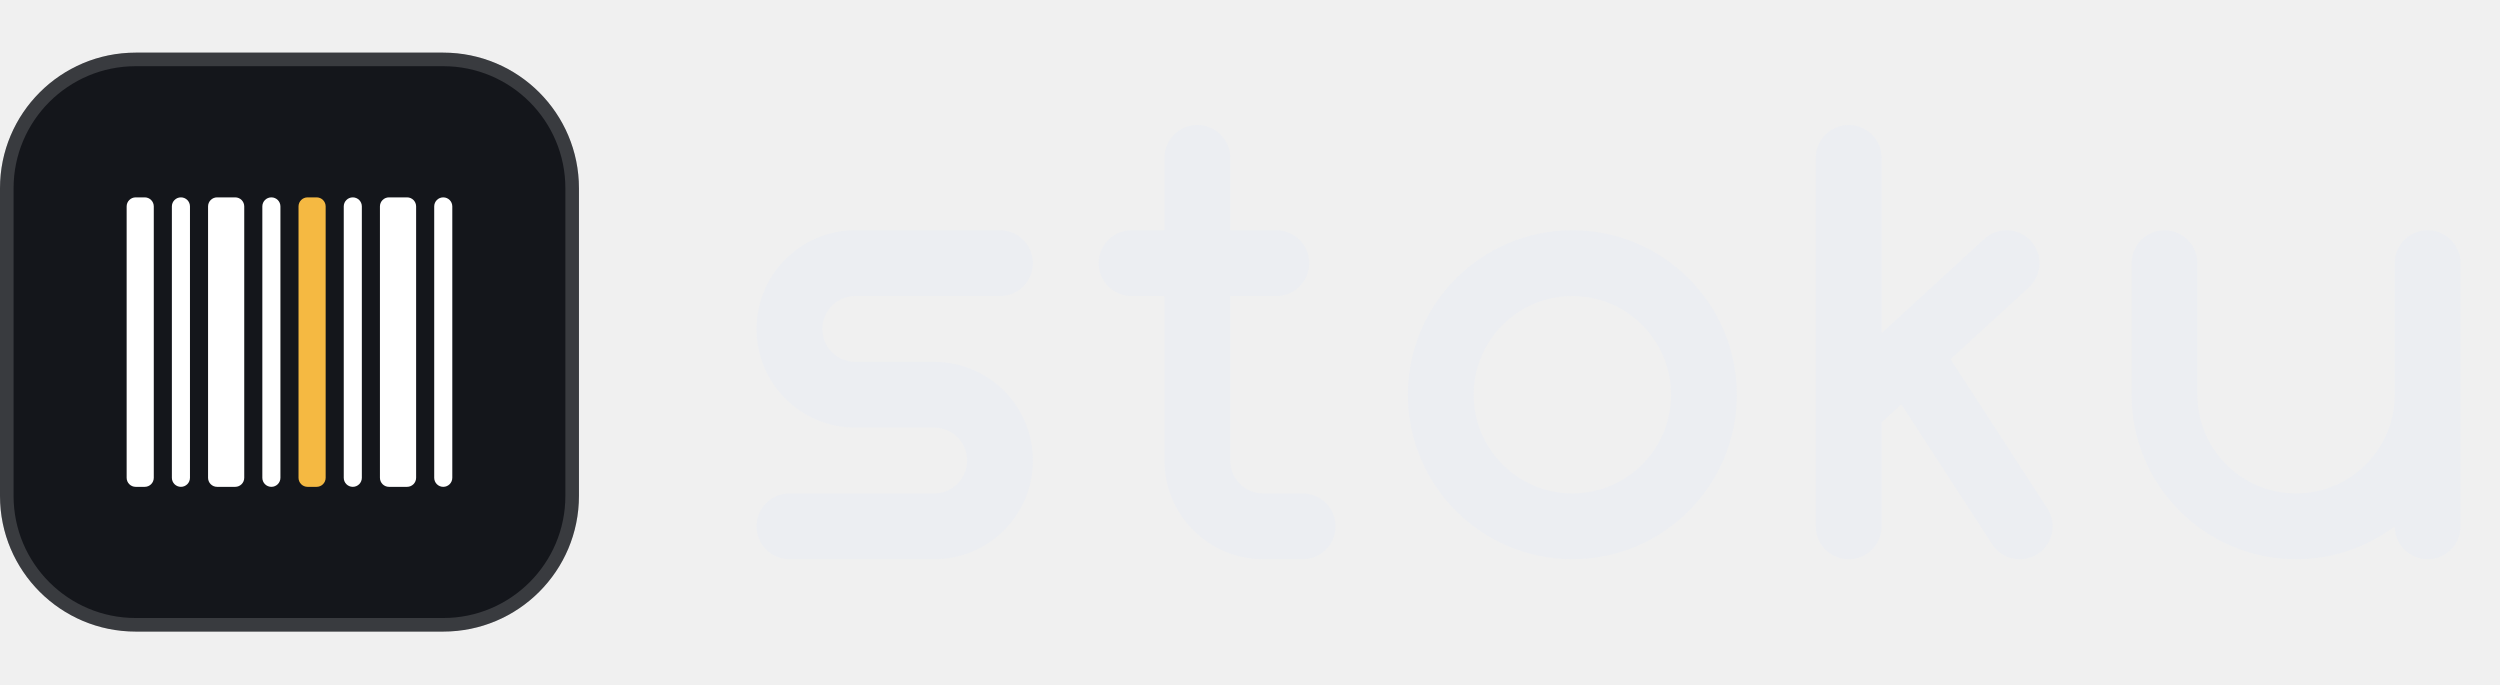
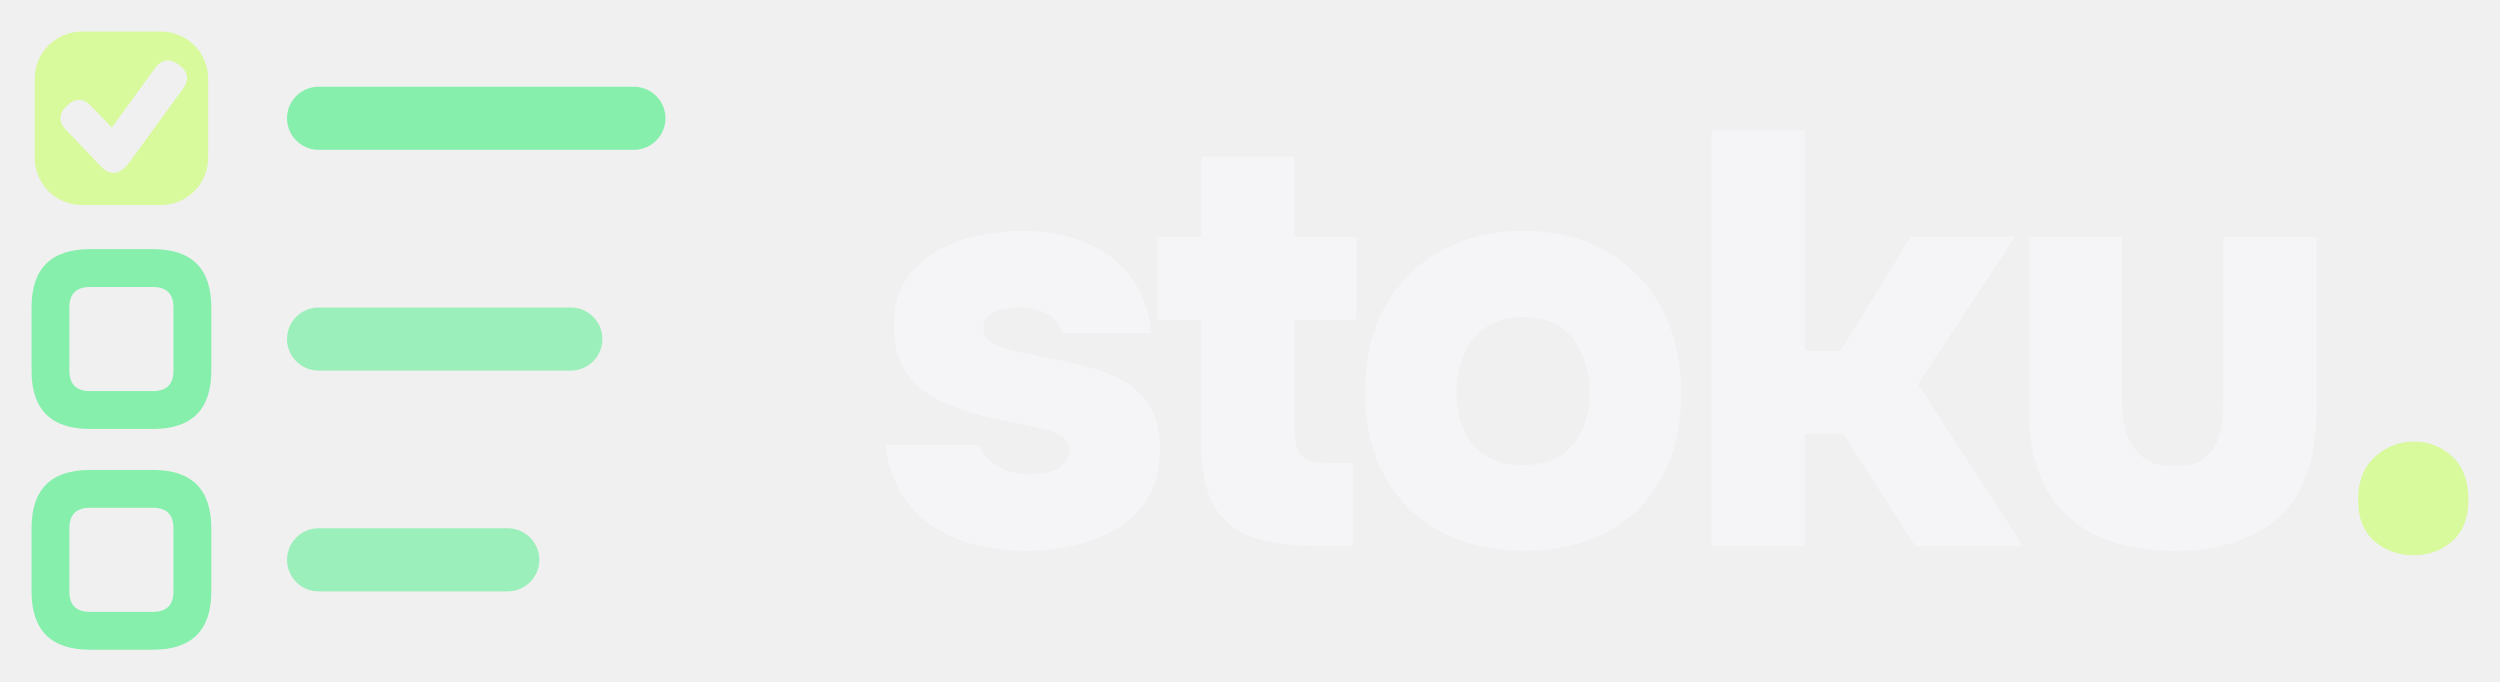
- <svg xmlns="http://www.w3.org/2000/svg" width="190" height="52" viewBox="0 0 190 52">
-   <g transform="translate(0 4) scale(.6875)">
-     <rect width="64" height="64" rx="15" fill="#14161b" />
-     <rect x=".75" y=".75" width="62.5" height="62.5" rx="14.25" fill="none" stroke="#fff" stroke-opacity=".16" stroke-width="1.5" />
-     <rect x="14" y="16" width="3" height="32" rx="1" fill="#fff" />
-     <rect x="19" y="16" width="2" height="32" rx="1" fill="#fff" />
-     <rect x="23" y="16" width="4" height="32" rx="1" fill="#fff" />
-     <rect x="29" y="16" width="2" height="32" rx="1" fill="#fff" />
-     <rect x="33" y="16" width="3" height="32" rx="1" fill="#f5b942" />
-     <rect x="38" y="16" width="2" height="32" rx="1" fill="#fff" />
-     <rect x="42" y="16" width="4" height="32" rx="1" fill="#fff" />
-     <rect x="48" y="16" width="2" height="32" rx="1" fill="#fff" />
-   </g>
-   <g fill="none" stroke="#eceef2" stroke-width="5" stroke-linecap="round" stroke-linejoin="round">
-     <path d="M76 20H65a5 5 0 0 0 0 10h6a5 5 0 0 1 0 10H60" />
-     <path d="M91 12v23a5 5 0 0 0 5 5h3M86 20h11" />
-     <circle cx="119.5" cy="30" r="10" />
-     <path d="M140.5 12v28M152.5 20l-12 11M145 26.9l8.5 13.1" />
-     <path d="M164.5 20v10a10 10 0 0 0 20 0M184.5 20v20" />
-   </g>
+ <svg xmlns="http://www.w3.org/2000/svg" width="634.12" height="172.8" viewBox="0 0 158.53 43.2">
+   <path fill="#d9f99d" d="M5.2 2H10.2C11.86 2 13.2 3.34 13.2 5V10C13.2 11.66 11.86 13 10.2 13H5.2C3.54 13 2.2 11.66 2.2 10V5C2.2 3.34 3.54 2 5.2 2ZM5.79 6.74Q5.41 6.34 5.03 6.33Q4.64 6.32 4.24 6.71Q3.44 7.47 4.21 8.26L6.41 10.56Q7.17 11.36 7.96 10.59Q8.03 10.53 8.09 10.45L11.59 5.65Q11.91 5.2 11.85 4.82Q11.79 4.44 11.35 4.11Q10.46 3.46 9.81 4.35L7.09 8.09Z" />
+   <path fill="#86efac" d="M20.2 5.5H40.2C41.3 5.5 42.2 6.4 42.2 7.5C42.2 8.6 41.3 9.5 40.2 9.5H20.2C19.1 9.5 18.2 8.6 18.2 7.5C18.2 6.4 19.1 5.5 20.2 5.5Z" />
+   <path fill="#86efac" d="M5.7 15.8H9.7Q13.4 15.8 13.4 19.5V23.5Q13.4 27.2 9.7 27.2H5.7Q2 27.2 2 23.5L2 19.5Q2 15.8 5.7 15.8ZM5.7 18.2Q4.4 18.2 4.4 19.5L4.4 23.5Q4.4 24.8 5.7 24.8H9.7Q11 24.8 11 23.5V19.5Q11 18.2 9.7 18.2Z" />
+   <path fill="#86efac" d="M20.2 19.5H36.2C37.3 19.5 38.2 20.4 38.2 21.5C38.2 22.6 37.3 23.5 36.2 23.5H20.2C19.1 23.5 18.2 22.6 18.2 21.5C18.2 20.4 19.1 19.5 20.2 19.5Z" opacity="0.8" />
+   <path fill="#86efac" d="M5.7 29.8H9.7Q13.4 29.8 13.4 33.5V37.5Q13.4 41.2 9.7 41.2H5.7Q2 41.2 2 37.5L2 33.5Q2 29.8 5.7 29.8ZM5.7 32.2Q4.4 32.2 4.4 33.5L4.4 37.5Q4.4 38.8 5.7 38.8H9.7Q11 38.8 11 37.5V33.5Q11 32.2 9.7 32.2Z" />
+   <path fill="#86efac" d="M20.2 33.5H32.2C33.3 33.5 34.2 34.4 34.2 35.5C34.2 36.6 33.3 37.5 32.2 37.5H20.2C19.1 37.5 18.2 36.6 18.2 35.5C18.2 34.4 19.1 33.5 20.2 33.5Z" opacity="0.8" />
+   <path fill="#f5f5f7" d="M96.68 34.93Q93.73 34.93 91.45 33.75Q89.17 32.57 87.87 30.31Q86.56 28.05 86.56 24.88Q86.56 21.63 87.88 19.35Q89.21 17.07 91.48 15.85Q93.74 14.64 96.6 14.64Q99.52 14.64 101.76 15.88Q104.01 17.13 105.3 19.42Q106.6 21.72 106.6 24.96Q106.6 28.11 105.34 30.35Q104.09 32.6 101.86 33.76Q99.63 34.93 96.68 34.93ZM108.54 34.64V8.27H114.45V22.24H116.72L121.17 15.01H127.79L121.62 24.36L128.29 34.64H121.46L116.88 27.51H114.45V34.64ZM137.89 34.93Q133.47 34.93 131.07 32.69Q128.66 30.46 128.66 25.96V15.01H134.57V25.51Q134.57 26.67 134.89 27.59Q135.21 28.5 135.95 29.04Q136.68 29.57 137.89 29.57Q139.23 29.57 139.89 28.98Q140.56 28.39 140.77 27.44Q140.98 26.49 140.98 25.51V15.01H146.89V25.96Q146.89 30.7 144.48 32.81Q142.07 34.93 137.89 34.93ZM65.03 34.93Q63.6 34.93 62.13 34.61Q60.67 34.29 59.41 33.53Q58.14 32.78 57.27 31.48Q56.4 30.17 56.12 28.21H62.09Q62.29 28.8 62.77 29.22Q63.25 29.64 63.92 29.86Q64.6 30.08 65.33 30.08Q65.8 30.08 66.24 30Q66.68 29.93 67.04 29.74Q67.39 29.55 67.59 29.26Q67.79 28.97 67.79 28.56Q67.79 28.05 67.47 27.77Q67.15 27.5 66.59 27.33Q66.04 27.16 65.3 27.01Q64.6 26.84 63.85 26.7Q63.1 26.56 62.37 26.39Q60.94 26.05 59.63 25.43Q58.33 24.82 57.51 23.68Q56.68 22.54 56.68 20.65Q56.68 18.99 57.39 17.84Q58.11 16.69 59.3 15.98Q60.49 15.28 61.94 14.96Q63.39 14.64 64.83 14.64Q66.89 14.64 68.65 15.3Q70.4 15.96 71.57 17.38Q72.74 18.81 73.02 21.12H67.33Q67.22 20.37 66.47 19.93Q65.71 19.49 64.61 19.49Q64.19 19.49 63.79 19.57Q63.39 19.64 63.06 19.79Q62.73 19.94 62.54 20.2Q62.35 20.46 62.35 20.81Q62.35 21.1 62.52 21.37Q62.7 21.65 63.08 21.85Q63.46 22.05 64.02 22.19Q65.17 22.45 66.38 22.68Q67.58 22.92 68.66 23.18Q69.88 23.47 70.99 24.02Q72.11 24.57 72.83 25.62Q73.55 26.67 73.55 28.47Q73.55 30.34 72.78 31.59Q72.02 32.84 70.76 33.56Q69.5 34.29 68 34.61Q66.5 34.93 65.03 34.93ZM83.6 34.64Q81.07 34.64 79.42 34.06Q77.78 33.48 76.97 32.05Q76.16 30.62 76.16 28.01V20.28H73.35V15.01H76.16V9.93H82.07V15.01H86.01V20.28H82.07V27.14Q82.07 28.11 82.41 28.73Q82.75 29.35 84.12 29.35H85.81V34.64ZM96.59 29.48Q98.15 29.48 99.08 28.81Q100.01 28.14 100.41 27.08Q100.81 26.02 100.81 24.9Q100.81 23.79 100.41 22.68Q100.01 21.57 99.1 20.84Q98.18 20.11 96.59 20.11Q95.03 20.11 94.09 20.84Q93.15 21.57 92.75 22.67Q92.35 23.76 92.35 24.9Q92.35 26.05 92.76 27.11Q93.18 28.17 94.1 28.82Q95.03 29.48 96.59 29.48Z" />
+   <path fill="#d9f99d" d="M153.04 35.21Q151.6 35.21 150.56 34.31Q149.53 33.41 149.53 31.69Q149.53 29.95 150.59 28.97Q151.66 28 153.07 28Q154.49 28 155.51 28.96Q156.53 29.92 156.53 31.66Q156.53 33.41 155.51 34.31Q154.49 35.21 153.04 35.21Z" />
</svg>
